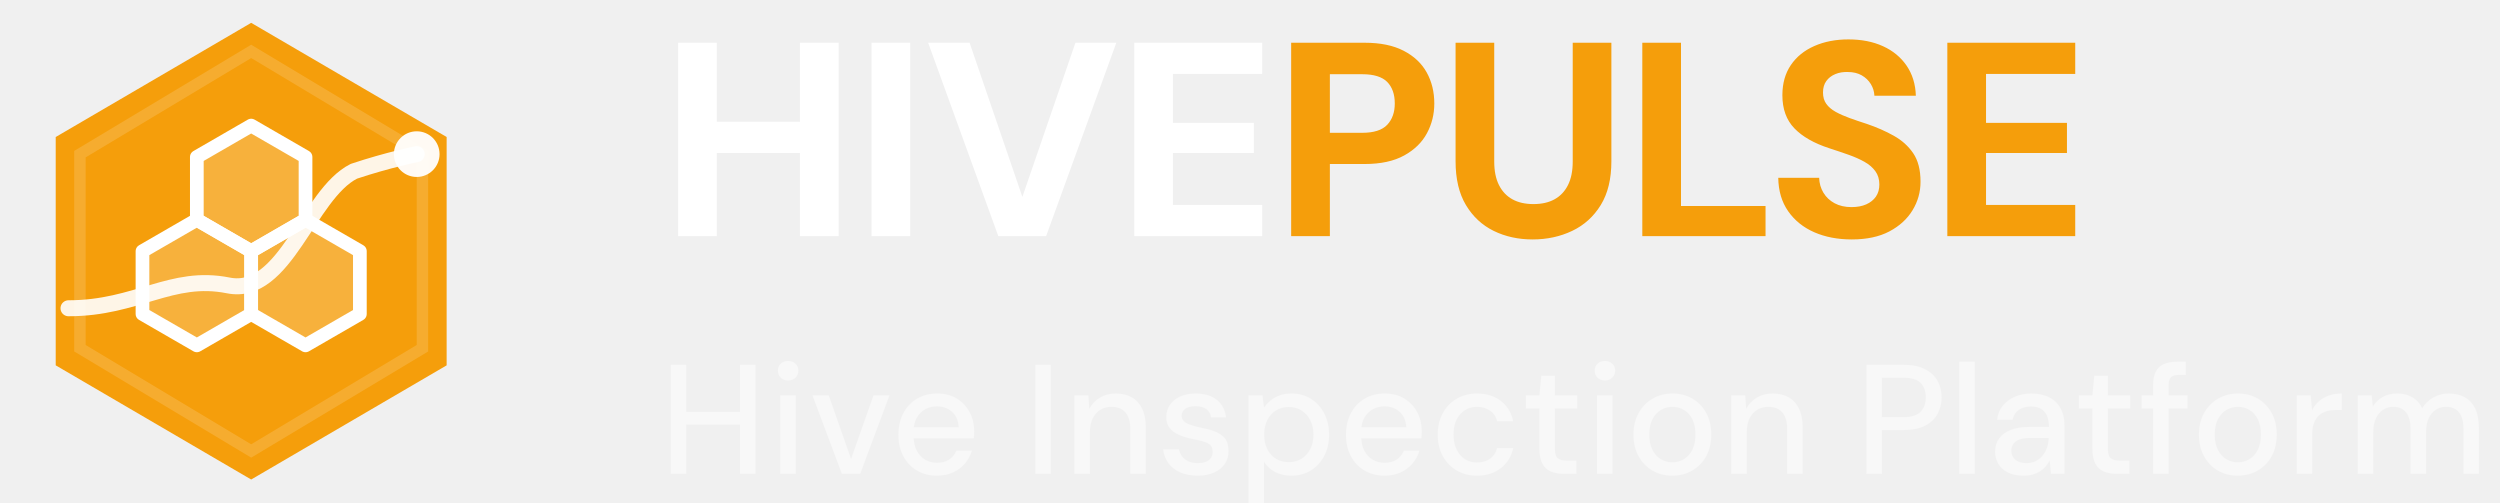
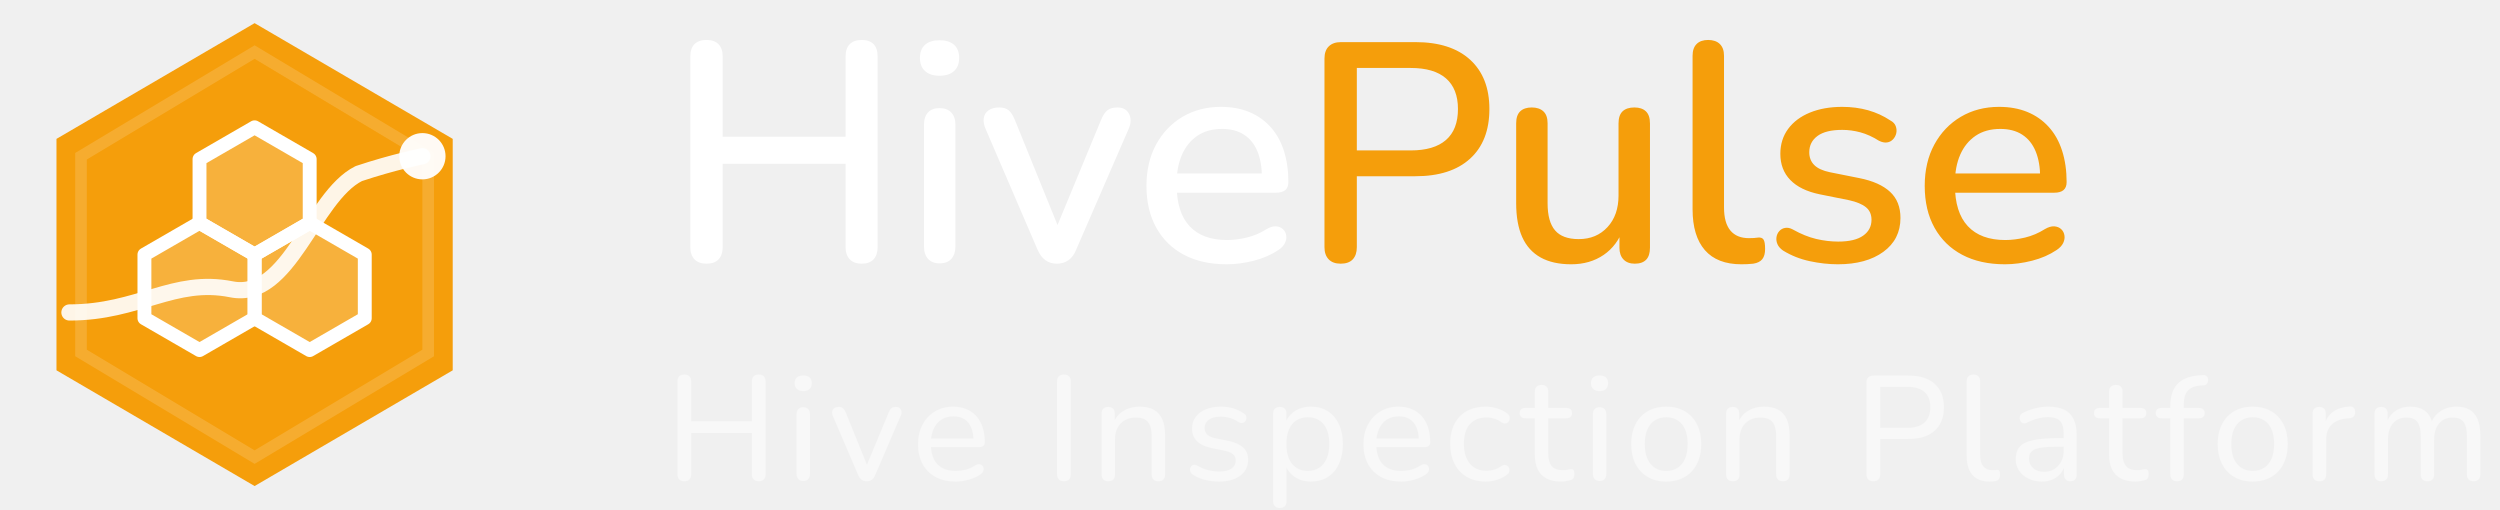
- <svg xmlns="http://www.w3.org/2000/svg" viewBox="0 0 637 128" width="637" height="128">
-   <g transform="translate(0 0) scale(2.909091)">
+ <svg xmlns="http://www.w3.org/2000/svg" viewBox="0 0 707 144" width="707" height="144">
+   <g transform="translate(0 0) scale(3.272727)">
    <polygon points="22,2 39.12,12 39.12,32 22,42 4.88,32 4.88,12" fill="#f59e0b" />
    <polygon points="22,4.5 37,13.5 37,30.5 22,39.5 7,30.5 7,13.5" fill="none" stroke="#ffffff" stroke-opacity="0.15" stroke-width="1" />
    <polygon points="22,11 26.76,13.75 26.76,19.25 22,22 17.24,19.25 17.24,13.75" fill="#ffffff" fill-opacity="0.2" stroke="#ffffff" stroke-width="1.2" stroke-linejoin="round" />
    <polygon points="17.24,19.25 22,22 22,27.5 17.24,30.25 12.48,27.5 12.48,22" fill="#ffffff" fill-opacity="0.2" stroke="#ffffff" stroke-width="1.2" stroke-linejoin="round" />
    <polygon points="26.76,19.25 31.52,22 31.52,27.5 26.76,30.25 22,27.5 22,22" fill="#ffffff" fill-opacity="0.2" stroke="#ffffff" stroke-width="1.2" stroke-linejoin="round" />
    <path d="M6,27 C12,27 15,24 20,25 C25,26 27,17 31,15 C34,14 36.5,13.5 36.5,13.5" fill="none" stroke="#ffffff" stroke-width="1.4" stroke-linecap="round" stroke-linejoin="round" opacity="0.9" />
    <circle cx="36.5" cy="13.5" r="2" fill="#ffffff" opacity="0.95" />
  </g>
-   <path fill="#ffffff" d="M213.69 60.17L203.83 60.17L203.83 10.89L213.69 10.89L213.69 60.17ZM182.64 60.17L172.79 60.17L172.79 10.89L182.64 10.89L182.64 60.17ZM205.45 38.98L181.38 38.98L181.38 31.02L205.45 31.02L205.45 38.98ZM231.92 60.17L222.06 60.17L222.06 10.89L231.92 10.89L231.92 60.17ZM266.55 60.17L254.37 60.17L236.49 10.89L247.05 10.89L260.50 50.17L260.50 50.17L274.02 10.89L284.44 10.89L266.55 60.17ZM321.60 60.17L289.01 60.17L289.01 10.89L321.60 10.89L321.60 18.84L298.86 18.84L298.86 31.30L319.49 31.30L319.49 38.98L298.86 38.98L298.86 52.21L321.60 52.21L321.60 60.17Z" />
-   <path fill="#f59e0b" d="M338.85 60.17L328.99 60.17L328.99 10.89L347.72 10.89Q353.70 10.89 357.64 12.93Q361.59 14.97 363.52 18.45Q365.46 21.94 365.46 26.37L365.46 26.37Q365.46 30.46 363.59 33.94Q361.73 37.43 357.79 39.61Q353.84 41.79 347.72 41.79L347.72 41.79L338.85 41.79L338.85 60.17ZM338.85 18.91L338.85 33.84L347.08 33.84Q351.52 33.84 353.46 31.80Q355.39 29.75 355.39 26.37L355.39 26.37Q355.39 22.85 353.46 20.88Q351.52 18.91 347.08 18.91L347.08 18.91L338.85 18.91ZM390.52 61.01L390.52 61.01Q385.03 61.01 380.59 58.83Q376.16 56.65 373.52 52.25Q370.88 47.85 370.88 41.09L370.88 41.09L370.88 10.89L380.73 10.89L380.73 41.16Q380.73 44.75 381.93 47.14Q383.13 49.54 385.34 50.77Q387.56 52 390.73 52L390.73 52Q393.90 52 396.12 50.77Q398.33 49.54 399.53 47.14Q400.73 44.75 400.73 41.16L400.73 41.16L400.73 10.89L410.58 10.89L410.58 41.09Q410.58 47.85 407.87 52.25Q405.16 56.65 400.59 58.83Q396.01 61.01 390.52 61.01ZM449.86 60.17L418.46 60.17L418.46 10.89L428.32 10.89L428.32 52.49L449.86 52.49L449.86 60.17ZM471.82 61.01L471.82 61.01Q466.47 61.01 462.28 59.18Q458.10 57.35 455.63 53.83Q453.17 50.31 453.10 45.31L453.10 45.31L463.52 45.31Q463.59 47.42 464.61 49.11Q465.63 50.80 467.46 51.79Q469.29 52.77 471.75 52.77L471.75 52.77Q473.94 52.77 475.52 52.07Q477.10 51.37 477.98 50.10Q478.86 48.83 478.86 47.00L478.86 47.00Q478.86 45.03 477.84 43.62Q476.82 42.21 475.06 41.23Q473.30 40.24 471.01 39.43Q468.73 38.62 466.12 37.78L466.12 37.78Q460.28 35.88 457.22 32.71Q454.15 29.54 454.15 24.26L454.15 24.26Q454.15 19.76 456.30 16.59Q458.45 13.42 462.28 11.73Q466.12 10.04 470.98 10.04L470.98 10.04Q475.98 10.04 479.78 11.77Q483.58 13.49 485.80 16.73Q488.02 19.97 488.16 24.40L488.16 24.40L477.60 24.40Q477.53 22.78 476.68 21.41Q475.84 20.04 474.36 19.19Q472.88 18.35 470.84 18.35L470.84 18.35Q469.08 18.28 467.64 18.88Q466.19 19.48 465.35 20.64Q464.50 21.80 464.50 23.56L464.50 23.56Q464.50 25.32 465.35 26.48Q466.19 27.64 467.71 28.49Q469.22 29.33 471.26 30.07Q473.30 30.81 475.70 31.58L475.70 31.58Q479.43 32.85 482.52 34.58Q485.62 36.30 487.49 39.05Q489.35 41.79 489.35 46.30L489.35 46.30Q489.35 50.24 487.31 53.58Q485.27 56.93 481.40 58.97Q477.53 61.01 471.82 61.01ZM528.77 60.17L496.18 60.17L496.18 10.89L528.77 10.89L528.77 18.84L506.04 18.84L506.04 31.30L526.66 31.30L526.66 38.98L506.04 38.98L506.04 52.21L528.77 52.21L528.77 60.17Z" />
-   <path fill="#ffffff" fill-opacity="0.5" d="M192.52 120.73L188.55 120.73L188.55 92.95L192.52 92.95L192.52 120.73ZM174.86 120.73L170.90 120.73L170.90 92.95L174.86 92.95L174.86 120.73ZM189.43 108.19L174.19 108.19L174.19 104.94L189.43 104.94L189.43 108.19ZM202.76 120.73L198.79 120.73L198.79 100.73L202.76 100.73L202.76 120.73ZM200.82 96.96L200.82 96.96Q199.66 96.96 198.93 96.25Q198.20 95.53 198.20 94.42L198.20 94.42Q198.20 93.35 198.93 92.66Q199.66 91.96 200.82 91.96L200.82 91.96Q201.93 91.96 202.68 92.66Q203.43 93.35 203.43 94.42L203.43 94.42Q203.43 95.53 202.68 96.25Q201.93 96.96 200.82 96.96ZM219.19 120.73L214.50 120.73L207.01 100.73L211.17 100.73L216.85 116.92L216.85 116.92L222.56 100.73L226.65 100.73L219.19 120.73ZM238.71 121.21L238.71 121.21Q235.85 121.21 233.63 119.90Q231.41 118.59 230.16 116.25Q228.91 113.91 228.91 110.81L228.91 110.81Q228.91 107.64 230.16 105.28Q231.41 102.91 233.63 101.59Q235.85 100.26 238.79 100.26L238.79 100.26Q241.73 100.26 243.83 101.57Q245.93 102.87 247.08 105.04Q248.23 107.20 248.23 109.82L248.23 109.82Q248.23 110.22 248.21 110.67Q248.19 111.13 248.15 111.68L248.15 111.68L231.81 111.68L231.81 108.87L244.26 108.87Q244.15 106.37 242.60 104.96Q241.05 103.55 238.75 103.55L238.75 103.55Q237.12 103.55 235.77 104.28Q234.42 105.02 233.61 106.43Q232.80 107.83 232.80 109.98L232.80 109.98L232.80 111.09Q232.80 113.31 233.61 114.84Q234.42 116.37 235.77 117.14Q237.12 117.91 238.71 117.91L238.71 117.91Q240.61 117.91 241.84 117.08Q243.07 116.25 243.67 114.82L243.67 114.82L247.64 114.82Q247.12 116.64 245.89 118.09Q244.66 119.54 242.86 120.37Q241.05 121.21 238.71 121.21ZM267.76 120.73L263.79 120.73L263.79 92.95L267.76 92.95L267.76 120.73ZM277.72 120.73L273.75 120.73L273.75 100.73L277.32 100.73L277.56 104.14L277.56 104.14Q278.51 102.36 280.25 101.31Q282.00 100.26 284.26 100.26L284.26 100.26Q286.64 100.26 288.35 101.21Q290.06 102.16 291.01 104.09Q291.96 106.01 291.96 108.91L291.96 108.91L291.96 120.73L287.99 120.73L287.99 109.30Q287.99 106.53 286.76 105.10Q285.53 103.67 283.19 103.67L283.19 103.67Q281.64 103.67 280.41 104.40Q279.18 105.14 278.45 106.57Q277.72 107.99 277.72 110.06L277.72 110.06L277.72 120.73ZM305.17 121.21L305.17 121.21Q302.63 121.21 300.73 120.37Q298.82 119.54 297.71 118.03Q296.60 116.52 296.36 114.50L296.36 114.50L300.41 114.50Q300.61 115.45 301.19 116.25Q301.76 117.04 302.77 117.52Q303.78 117.99 305.17 117.99L305.17 117.99Q306.48 117.99 307.34 117.62Q308.19 117.24 308.59 116.58Q308.98 115.93 308.98 115.18L308.98 115.18Q308.98 114.06 308.45 113.49Q307.91 112.91 306.86 112.58Q305.81 112.24 304.34 111.96L304.34 111.96Q302.95 111.72 301.66 111.31Q300.37 110.89 299.36 110.26Q298.35 109.62 297.75 108.65Q297.16 107.68 297.16 106.25L297.16 106.25Q297.16 104.54 298.07 103.17Q298.98 101.80 300.67 101.03Q302.36 100.26 304.66 100.26L304.66 100.26Q307.99 100.26 310.01 101.84Q312.04 103.43 312.40 106.33L312.40 106.33L308.55 106.33Q308.39 104.98 307.36 104.24Q306.32 103.51 304.62 103.51L304.62 103.51Q302.91 103.51 302.00 104.18Q301.09 104.86 301.09 105.97L301.09 105.97Q301.09 106.68 301.60 107.24Q302.12 107.80 303.13 108.17Q304.14 108.55 305.61 108.87L305.61 108.87Q307.71 109.26 309.38 109.86Q311.05 110.45 312.04 111.60Q313.03 112.76 313.03 114.90L313.03 114.90Q313.07 116.76 312.10 118.19Q311.13 119.62 309.36 120.41Q307.59 121.21 305.17 121.21ZM322.08 129.46L318.11 129.46L318.11 100.73L321.68 100.73L322.08 103.83L322.08 103.83Q322.71 102.91 323.66 102.10Q324.62 101.29 325.95 100.77Q327.28 100.26 329.06 100.26L329.06 100.26Q331.92 100.26 334.08 101.64Q336.24 103.03 337.45 105.39Q338.66 107.76 338.66 110.77L338.66 110.77Q338.66 113.79 337.43 116.15Q336.20 118.51 334.04 119.86Q331.88 121.21 329.02 121.21L329.02 121.21Q326.68 121.21 324.89 120.27Q323.11 119.34 322.08 117.68L322.08 117.68L322.08 129.46ZM328.39 117.75L328.39 117.75Q330.21 117.75 331.62 116.88Q333.03 116.01 333.84 114.42Q334.66 112.83 334.66 110.73L334.66 110.73Q334.66 108.63 333.84 107.06Q333.03 105.49 331.62 104.60Q330.21 103.71 328.39 103.71L328.39 103.71Q326.52 103.71 325.11 104.60Q323.70 105.49 322.91 107.06Q322.12 108.63 322.12 110.73L322.12 110.73Q322.12 112.83 322.91 114.42Q323.70 116.01 325.11 116.88Q326.52 117.75 328.39 117.75ZM352.75 121.21L352.75 121.21Q349.89 121.21 347.67 119.90Q345.45 118.59 344.20 116.25Q342.95 113.91 342.95 110.81L342.95 110.81Q342.95 107.64 344.20 105.28Q345.45 102.91 347.67 101.59Q349.89 100.26 352.83 100.26L352.83 100.26Q355.77 100.26 357.87 101.57Q359.97 102.87 361.12 105.04Q362.27 107.20 362.27 109.82L362.27 109.82Q362.27 110.22 362.25 110.67Q362.23 111.13 362.19 111.68L362.19 111.68L345.85 111.68L345.85 108.87L358.31 108.87Q358.19 106.37 356.64 104.96Q355.09 103.55 352.79 103.55L352.79 103.55Q351.16 103.55 349.81 104.28Q348.46 105.02 347.65 106.43Q346.84 107.83 346.84 109.98L346.84 109.98L346.84 111.09Q346.84 113.31 347.65 114.84Q348.46 116.37 349.81 117.14Q351.16 117.91 352.75 117.91L352.75 117.91Q354.65 117.91 355.88 117.08Q357.11 116.25 357.71 114.82L357.71 114.82L361.68 114.82Q361.16 116.64 359.93 118.09Q358.70 119.54 356.90 120.37Q355.09 121.21 352.75 121.21ZM376.32 121.21L376.32 121.21Q373.42 121.21 371.16 119.88Q368.90 118.55 367.61 116.21Q366.32 113.87 366.32 110.77L366.32 110.77Q366.32 107.64 367.61 105.28Q368.90 102.91 371.16 101.59Q373.42 100.26 376.32 100.26L376.32 100.26Q379.97 100.26 382.43 102.16Q384.89 104.07 385.57 107.32L385.57 107.32L381.44 107.32Q381.04 105.57 379.63 104.62Q378.22 103.67 376.28 103.67L376.28 103.67Q374.69 103.67 373.34 104.48Q371.99 105.30 371.18 106.86Q370.37 108.43 370.37 110.73L370.37 110.73Q370.37 112.44 370.84 113.77Q371.32 115.10 372.13 116.01Q372.95 116.92 374.02 117.38Q375.09 117.83 376.28 117.83L376.28 117.83Q377.59 117.83 378.64 117.42Q379.69 117.00 380.43 116.17Q381.16 115.33 381.44 114.18L381.44 114.18L385.57 114.18Q384.89 117.36 382.43 119.28Q379.97 121.21 376.32 121.21ZM401.68 120.73L398.42 120.73Q396.52 120.73 395.13 120.14Q393.74 119.54 392.99 118.15Q392.23 116.76 392.23 114.38L392.23 114.38L392.23 104.10L388.78 104.10L388.78 100.73L392.23 100.73L392.71 95.73L396.20 95.73L396.20 100.73L401.87 100.73L401.87 104.10L396.20 104.10L396.20 114.42Q396.20 116.13 396.91 116.74Q397.63 117.36 399.37 117.36L399.37 117.36L401.68 117.36L401.68 120.73ZM410.88 120.73L406.91 120.73L406.91 100.73L410.88 100.73L410.88 120.73ZM408.94 96.96L408.94 96.96Q407.79 96.96 407.05 96.25Q406.32 95.53 406.32 94.42L406.32 94.42Q406.32 93.35 407.05 92.66Q407.79 91.96 408.94 91.96L408.94 91.96Q410.05 91.96 410.80 92.66Q411.56 93.35 411.56 94.42L411.56 94.42Q411.56 95.53 410.80 96.25Q410.05 96.96 408.94 96.96ZM426.08 121.21L426.08 121.21Q423.26 121.21 421.02 119.90Q418.78 118.59 417.49 116.23Q416.20 113.87 416.20 110.77L416.20 110.77Q416.20 107.60 417.51 105.24Q418.82 102.87 421.08 101.57Q423.34 100.26 426.16 100.26L426.16 100.26Q429.02 100.26 431.24 101.57Q433.46 102.87 434.75 105.22Q436.04 107.56 436.04 110.73L436.04 110.73Q436.04 113.91 434.75 116.25Q433.46 118.59 431.20 119.90Q428.94 121.21 426.08 121.21ZM426.08 117.79L426.08 117.79Q427.71 117.79 429.03 117.00Q430.36 116.21 431.18 114.64Q431.99 113.07 431.99 110.73L431.99 110.73Q431.99 108.39 431.20 106.82Q430.40 105.26 429.07 104.46Q427.75 103.67 426.16 103.67L426.16 103.67Q424.57 103.67 423.22 104.46Q421.87 105.26 421.06 106.82Q420.25 108.39 420.25 110.73L420.25 110.73Q420.25 113.07 421.06 114.64Q421.87 116.21 423.20 117.00Q424.53 117.79 426.08 117.79ZM445.09 120.73L441.12 120.73L441.12 100.73L444.69 100.73L444.93 104.14L444.93 104.14Q445.88 102.36 447.62 101.31Q449.37 100.26 451.63 100.26L451.63 100.26Q454.01 100.26 455.72 101.21Q457.43 102.16 458.38 104.09Q459.33 106.01 459.33 108.91L459.33 108.91L459.33 120.73L455.36 120.73L455.36 109.30Q455.36 106.53 454.13 105.10Q452.90 103.67 450.56 103.67L450.56 103.67Q449.01 103.67 447.78 104.40Q446.55 105.14 445.82 106.57Q445.09 107.99 445.09 110.06L445.09 110.06L445.09 120.73ZM479.53 120.73L475.56 120.73L475.56 92.95L485.04 92.95Q488.38 92.95 490.52 94.07Q492.66 95.18 493.69 97.04Q494.73 98.91 494.73 101.29L494.73 101.29Q494.73 103.55 493.71 105.43Q492.70 107.32 490.56 108.45Q488.42 109.58 485.04 109.58L485.04 109.58L479.53 109.58L479.53 120.73ZM479.53 96.25L479.53 106.29L484.88 106.29Q488.02 106.29 489.35 104.92Q490.68 103.55 490.68 101.29L490.68 101.29Q490.68 98.87 489.35 97.56Q488.02 96.25 484.88 96.25L484.88 96.25L479.53 96.25ZM503.18 120.73L499.21 120.73L499.21 92.16L503.18 92.16L503.18 120.73ZM515.64 121.21L515.64 121.21Q513.18 121.21 511.55 120.37Q509.92 119.54 509.13 118.13Q508.34 116.72 508.34 115.10L508.34 115.10Q508.34 113.11 509.37 111.70Q510.40 110.30 512.30 109.54Q514.21 108.79 516.87 108.79L516.87 108.79L522.06 108.79Q522.06 107.04 521.55 105.89Q521.03 104.74 520.02 104.16Q519.01 103.59 517.46 103.59L517.46 103.59Q515.68 103.59 514.41 104.44Q513.14 105.30 512.82 106.96L512.82 106.96L508.85 106.96Q509.09 104.86 510.30 103.37Q511.51 101.88 513.41 101.07Q515.32 100.26 517.46 100.26L517.46 100.26Q520.28 100.26 522.18 101.25Q524.09 102.24 525.06 104.05Q526.03 105.85 526.03 108.35L526.03 108.35L526.03 120.73L522.58 120.73L522.26 117.36L522.26 117.36Q521.83 118.15 521.23 118.87Q520.64 119.58 519.82 120.10Q519.01 120.61 517.96 120.91Q516.91 121.21 515.64 121.21ZM516.39 117.99L516.39 117.99Q517.66 117.99 518.69 117.48Q519.72 116.96 520.46 116.07Q521.19 115.18 521.57 114.04Q521.95 112.91 521.99 111.72L521.99 111.72L521.99 111.60L517.26 111.60Q515.56 111.60 514.51 112.02Q513.45 112.44 512.98 113.15Q512.50 113.87 512.50 114.82L512.50 114.82Q512.50 115.81 512.96 116.50Q513.41 117.20 514.29 117.60Q515.16 117.99 516.39 117.99ZM542.58 120.73L539.33 120.73Q537.42 120.73 536.03 120.14Q534.64 119.54 533.89 118.15Q533.14 116.76 533.14 114.38L533.14 114.38L533.14 104.10L529.68 104.10L529.68 100.73L533.14 100.73L533.61 95.73L537.10 95.73L537.10 100.73L542.78 100.73L542.78 104.10L537.10 104.10L537.10 114.42Q537.10 116.13 537.82 116.74Q538.53 117.36 540.28 117.36L540.28 117.36L542.58 117.36L542.58 120.73ZM552.58 120.73L548.61 120.73L548.61 98.03Q548.61 95.97 549.30 94.66Q550.00 93.35 551.35 92.76Q552.70 92.16 554.60 92.16L554.60 92.16L556.94 92.16L556.94 95.53L555.24 95.53Q553.81 95.53 553.19 96.11Q552.58 96.68 552.58 98.11L552.58 98.11L552.58 120.73ZM557.38 104.10L545.67 104.10L545.67 100.73L557.38 100.73L557.38 104.10ZM570.16 121.21L570.16 121.21Q567.34 121.21 565.10 119.90Q562.86 118.59 561.57 116.23Q560.28 113.87 560.28 110.77L560.28 110.77Q560.28 107.60 561.59 105.24Q562.90 102.87 565.16 101.57Q567.42 100.26 570.24 100.26L570.24 100.26Q573.09 100.26 575.32 101.57Q577.54 102.87 578.83 105.22Q580.12 107.56 580.12 110.73L580.12 110.73Q580.12 113.91 578.83 116.25Q577.54 118.59 575.28 119.90Q573.01 121.21 570.16 121.21ZM570.16 117.79L570.16 117.79Q571.78 117.79 573.11 117.00Q574.44 116.21 575.26 114.64Q576.07 113.07 576.07 110.73L576.07 110.73Q576.07 108.39 575.28 106.82Q574.48 105.26 573.15 104.46Q571.82 103.67 570.24 103.67L570.24 103.67Q568.65 103.67 567.30 104.46Q565.95 105.26 565.14 106.82Q564.32 108.39 564.32 110.73L564.32 110.73Q564.32 113.07 565.14 114.64Q565.95 116.21 567.28 117.00Q568.61 117.79 570.16 117.79ZM589.16 120.73L585.20 120.73L585.20 100.73L588.77 100.73L589.12 104.50L589.12 104.50Q589.80 103.15 590.87 102.22Q591.94 101.29 593.39 100.77Q594.84 100.26 596.70 100.26L596.70 100.26L596.70 104.46L595.27 104.46Q594.04 104.46 592.93 104.76Q591.82 105.06 590.97 105.77Q590.12 106.49 589.64 107.72Q589.16 108.95 589.16 110.77L589.16 110.77L589.16 120.73ZM604.72 120.73L600.75 120.73L600.75 100.73L604.32 100.73L604.60 103.55L604.60 103.55Q605.55 102.00 607.14 101.13Q608.73 100.26 610.71 100.26L610.71 100.26Q612.22 100.26 613.45 100.67Q614.68 101.09 615.63 101.92Q616.58 102.76 617.18 103.99L617.18 103.99L617.18 103.99Q618.25 102.24 620.05 101.25Q621.86 100.26 623.88 100.26L623.88 100.26Q626.30 100.26 628.05 101.23Q629.80 102.20 630.71 104.12Q631.62 106.05 631.62 108.91L631.62 108.91L631.62 120.73L627.69 120.73L627.69 109.30Q627.69 106.53 626.56 105.10Q625.43 103.67 623.25 103.67L623.25 103.67Q621.78 103.67 620.63 104.42Q619.48 105.18 618.82 106.60Q618.17 108.03 618.17 110.10L618.17 110.10L618.17 120.73L614.20 120.73L614.20 109.30Q614.20 106.53 613.07 105.10Q611.94 103.67 609.76 103.67L609.76 103.67Q608.37 103.67 607.22 104.42Q606.07 105.18 605.39 106.60Q604.72 108.03 604.72 110.10L604.72 110.10L604.72 120.73Z" />
+   <path fill="#ffffff" d="M199.79 74.57L199.79 74.57Q197.59 74.57 196.40 73.34Q195.22 72.10 195.22 69.90L195.22 69.90L195.22 15.96Q195.22 13.67 196.40 12.48Q197.59 11.30 199.79 11.30L199.79 11.30Q201.99 11.30 203.18 12.48Q204.37 13.67 204.37 15.96L204.37 15.96L204.37 38.66L239.13 38.66L239.13 15.96Q239.13 13.67 240.32 12.48Q241.50 11.30 243.70 11.30L243.70 11.30Q245.90 11.30 247.05 12.48Q248.19 13.67 248.19 15.96L248.19 15.96L248.19 69.90Q248.19 72.10 247.05 73.34Q245.90 74.57 243.70 74.57L243.70 74.57Q241.50 74.57 240.32 73.34Q239.13 72.10 239.13 69.90L239.13 69.90L239.13 46.32L204.37 46.32L204.37 69.90Q204.37 72.10 203.22 73.34Q202.08 74.57 199.79 74.57ZM265.70 74.48L265.70 74.48Q263.59 74.48 262.45 73.20Q261.30 71.93 261.30 69.64L261.30 69.64L261.30 35.32Q261.30 33.03 262.45 31.80Q263.59 30.57 265.70 30.57L265.70 30.57Q267.82 30.57 269.00 31.80Q270.19 33.03 270.19 35.32L270.19 35.32L270.19 69.64Q270.19 71.93 269.05 73.20Q267.90 74.48 265.70 74.48ZM265.70 21.42L265.70 21.42Q263.06 21.42 261.61 20.10Q260.16 18.78 260.16 16.40L260.16 16.40Q260.16 13.94 261.61 12.66Q263.06 11.38 265.70 11.38L265.70 11.38Q268.34 11.38 269.80 12.66Q271.25 13.94 271.25 16.40L271.25 16.40Q271.25 18.78 269.80 20.10Q268.34 21.42 265.70 21.42ZM298.88 74.57L298.88 74.57Q297.03 74.57 295.67 73.60Q294.30 72.63 293.42 70.61L293.42 70.61L278.73 36.46Q278.02 34.88 278.20 33.47Q278.38 32.06 279.52 31.23Q280.66 30.39 282.60 30.39L282.60 30.39Q284.27 30.39 285.24 31.18Q286.21 31.98 287 33.91L287 33.91L300.29 66.65L297.82 66.65L311.38 33.91Q312.17 31.98 313.18 31.18Q314.19 30.39 316.04 30.39L316.04 30.39Q317.62 30.39 318.55 31.23Q319.47 32.06 319.69 33.43Q319.91 34.79 319.21 36.38L319.21 36.38L304.34 70.61Q303.54 72.63 302.14 73.60Q300.73 74.57 298.88 74.57ZM346.93 74.74L346.93 74.74Q339.89 74.74 334.83 72.06Q329.77 69.38 327.00 64.40Q324.22 59.43 324.22 52.57L324.22 52.57Q324.22 45.88 326.95 40.86Q329.68 35.85 334.43 33.03Q339.18 30.22 345.26 30.22L345.26 30.22Q349.74 30.22 353.26 31.67Q356.78 33.12 359.29 35.89Q361.80 38.66 363.08 42.62Q364.35 46.58 364.35 51.51L364.35 51.51Q364.35 53.01 363.47 53.76Q362.59 54.50 360.83 54.50L360.83 54.50L331.26 54.50L331.26 49.05L358.37 49.05L356.87 50.28Q356.87 45.88 355.60 42.80Q354.32 39.72 351.81 38.09Q349.30 36.46 345.61 36.46L345.61 36.46Q341.47 36.46 338.61 38.40Q335.75 40.34 334.26 43.77Q332.76 47.20 332.76 51.78L332.76 51.78L332.76 52.30Q332.76 60.05 336.41 63.96Q340.06 67.88 347.02 67.88L347.02 67.88Q349.66 67.88 352.60 67.18Q355.55 66.47 358.19 64.80L358.19 64.80Q359.69 63.92 360.88 64.01Q362.06 64.10 362.81 64.80Q363.56 65.50 363.74 66.56Q363.91 67.62 363.38 68.72Q362.86 69.82 361.54 70.70L361.54 70.70Q358.54 72.72 354.58 73.73Q350.62 74.74 346.93 74.74Z" />
+   <path fill="#f59e0b" d="M379.14 74.57L379.14 74.57Q376.94 74.57 375.75 73.34Q374.56 72.10 374.56 69.90L374.56 69.90L374.56 16.58Q374.56 14.29 375.79 13.10Q377.02 11.91 379.22 11.91L379.22 11.91L400.26 11.91Q410.29 11.91 415.74 16.88Q421.20 21.86 421.20 30.83L421.20 30.83Q421.20 39.90 415.74 44.87Q410.29 49.84 400.26 49.84L400.26 49.84L383.71 49.84L383.71 69.90Q383.71 72.10 382.57 73.34Q381.42 74.57 379.14 74.57ZM383.71 19.22L383.71 42.54L398.94 42.54Q405.54 42.54 408.92 39.59Q412.31 36.64 412.31 30.83L412.31 30.83Q412.31 25.11 408.92 22.16Q405.54 19.22 398.94 19.22L398.94 19.22L383.71 19.22ZM444.34 74.74L444.34 74.74Q439.15 74.74 435.68 72.81Q432.20 70.87 430.48 67.04Q428.77 63.22 428.77 57.41L428.77 57.41L428.77 34.88Q428.77 32.59 429.91 31.49Q431.06 30.39 433.17 30.39L433.17 30.39Q435.28 30.39 436.47 31.49Q437.66 32.59 437.66 34.88L437.66 34.88L437.66 57.50Q437.66 62.69 439.77 65.15Q441.88 67.62 446.46 67.62L446.46 67.62Q451.47 67.62 454.60 64.23Q457.72 60.84 457.72 55.30L457.72 55.30L457.72 34.88Q457.72 32.59 458.86 31.49Q460.01 30.39 462.21 30.39L462.21 30.39Q464.32 30.39 465.46 31.49Q466.61 32.59 466.61 34.88L466.61 34.88L466.61 70.08Q466.61 74.57 462.30 74.57L462.30 74.57Q460.27 74.57 459.13 73.38Q457.98 72.19 457.98 70.08L457.98 70.08L457.98 62.60L459.13 64.54Q457.37 69.46 453.50 72.10Q449.62 74.74 444.34 74.74ZM492.48 74.74L492.48 74.74Q485.62 74.74 482.14 70.74Q478.66 66.74 478.66 59.17L478.66 59.17L478.66 15.78Q478.66 13.58 479.81 12.44Q480.95 11.30 483.06 11.30L483.06 11.30Q485.18 11.30 486.36 12.44Q487.55 13.58 487.55 15.78L487.55 15.78L487.55 58.64Q487.55 63.04 489.36 65.20Q491.16 67.35 494.59 67.35L494.59 67.35Q495.38 67.35 496 67.31Q496.62 67.26 497.23 67.18L497.23 67.18Q498.29 67.09 498.73 67.75Q499.17 68.41 499.17 70.43L499.17 70.43Q499.17 72.28 498.38 73.29Q497.58 74.30 495.82 74.57L495.82 74.57Q495.03 74.66 494.15 74.70Q493.27 74.74 492.48 74.74ZM519.76 74.74L519.76 74.74Q515.89 74.74 511.80 73.86Q507.70 72.98 504.27 70.87L504.27 70.87Q503.13 70.08 502.69 69.11Q502.25 68.14 502.38 67.13Q502.51 66.12 503.17 65.37Q503.83 64.62 504.84 64.45Q505.86 64.27 507 64.89L507 64.89Q510.43 66.82 513.60 67.57Q516.77 68.32 519.85 68.32L519.85 68.32Q524.51 68.32 526.89 66.65Q529.26 64.98 529.26 62.16L529.26 62.16Q529.26 59.87 527.68 58.60Q526.10 57.32 522.93 56.62L522.93 56.62L514.57 54.94Q509.11 53.80 506.30 50.90Q503.48 47.99 503.48 43.50L503.48 43.50Q503.48 39.46 505.68 36.46Q507.88 33.47 511.84 31.84Q515.80 30.22 520.99 30.22L520.99 30.22Q524.86 30.22 528.30 31.18Q531.73 32.15 534.63 34.09L534.63 34.09Q535.78 34.70 536.13 35.72Q536.48 36.73 536.26 37.70Q536.04 38.66 535.34 39.41Q534.63 40.16 533.62 40.29Q532.61 40.42 531.38 39.81L531.38 39.81Q528.74 38.14 526.14 37.43Q523.54 36.73 520.99 36.73L520.99 36.73Q516.33 36.73 514.00 38.44Q511.66 40.16 511.66 43.06L511.66 43.06Q511.66 45.26 513.07 46.67Q514.48 48.08 517.47 48.70L517.47 48.70L525.83 50.37Q531.55 51.51 534.50 54.24Q537.45 56.97 537.45 61.63L537.45 61.63Q537.45 67.70 532.61 71.22Q527.77 74.74 519.76 74.74ZM567.02 74.74L567.02 74.74Q559.98 74.74 554.92 72.06Q549.86 69.38 547.08 64.40Q544.31 59.43 544.31 52.57L544.31 52.57Q544.31 45.88 547.04 40.86Q549.77 35.85 554.52 33.03Q559.27 30.22 565.34 30.22L565.34 30.22Q569.83 30.22 573.35 31.67Q576.87 33.12 579.38 35.89Q581.89 38.66 583.16 42.62Q584.44 46.58 584.44 51.51L584.44 51.51Q584.44 53.01 583.56 53.76Q582.68 54.50 580.92 54.50L580.92 54.50L551.35 54.50L551.35 49.05L578.46 49.05L576.96 50.28Q576.96 45.88 575.68 42.80Q574.41 39.72 571.90 38.09Q569.39 36.46 565.70 36.46L565.70 36.46Q561.56 36.46 558.70 38.40Q555.84 40.34 554.34 43.77Q552.85 47.20 552.85 51.78L552.85 51.78L552.85 52.30Q552.85 60.05 556.50 63.96Q560.15 67.88 567.10 67.88L567.10 67.88Q569.74 67.88 572.69 67.18Q575.64 66.47 578.28 64.80L578.28 64.80Q579.78 63.92 580.96 64.01Q582.15 64.10 582.90 64.80Q583.65 65.50 583.82 66.56Q584 67.62 583.47 68.72Q582.94 69.82 581.62 70.70L581.62 70.70Q578.63 72.72 574.67 73.73Q570.71 74.74 567.02 74.74Z" />
+   <path fill="#ffffff" fill-opacity="0.5" d="M193.50 136.11L193.50 136.11Q192.58 136.11 192.07 135.59Q191.57 135.06 191.57 134.10L191.57 134.10L191.57 107.93Q191.57 106.92 192.07 106.42Q192.58 105.91 193.50 105.91L193.50 105.91Q194.47 105.91 194.97 106.42Q195.48 106.92 195.48 107.93L195.48 107.93L195.48 119.14L212.61 119.14L212.61 107.93Q212.61 106.92 213.12 106.42Q213.62 105.91 214.59 105.91L214.59 105.91Q215.51 105.91 216.01 106.42Q216.52 106.92 216.52 107.93L216.52 107.93L216.52 134.10Q216.52 135.06 216.01 135.59Q215.51 136.11 214.59 136.11L214.59 136.11Q213.62 136.11 213.12 135.59Q212.61 135.06 212.61 134.10L212.61 134.10L212.61 122.46L195.48 122.46L195.48 134.10Q195.48 135.06 194.99 135.59Q194.51 136.11 193.50 136.11ZM227.14 136.03L227.14 136.03Q226.26 136.03 225.76 135.48Q225.25 134.94 225.25 133.97L225.25 133.97L225.25 117.21Q225.25 116.20 225.76 115.68Q226.26 115.15 227.14 115.15L227.14 115.15Q228.07 115.15 228.57 115.68Q229.08 116.20 229.08 117.21L229.08 117.21L229.08 133.97Q229.08 134.94 228.59 135.48Q228.11 136.03 227.14 136.03ZM227.14 110.62L227.14 110.62Q226.01 110.62 225.36 110.01Q224.71 109.40 224.71 108.39L224.71 108.39Q224.71 107.30 225.36 106.73Q226.01 106.17 227.14 106.17L227.14 106.17Q228.36 106.17 228.97 106.73Q229.58 107.30 229.58 108.39L229.58 108.39Q229.58 109.40 228.97 110.01Q228.36 110.62 227.14 110.62ZM245.08 136.11L245.08 136.11Q244.28 136.11 243.69 135.69Q243.10 135.27 242.68 134.35L242.68 134.35L235.54 117.72Q235.25 117.00 235.33 116.41Q235.42 115.83 235.90 115.45Q236.38 115.07 237.22 115.07L237.22 115.07Q237.94 115.07 238.36 115.41Q238.78 115.74 239.16 116.58L239.16 116.58L245.75 132.84L244.57 132.84L251.34 116.58Q251.67 115.74 252.11 115.41Q252.55 115.07 253.35 115.07L253.35 115.07Q254.07 115.07 254.47 115.45Q254.86 115.83 254.95 116.41Q255.03 117.00 254.70 117.67L254.70 117.67L247.51 134.35Q247.14 135.27 246.53 135.69Q245.92 136.11 245.08 136.11ZM270.28 136.20L270.28 136.20Q266.96 136.20 264.59 134.91Q262.21 133.63 260.91 131.26Q259.61 128.89 259.61 125.65L259.61 125.65Q259.61 122.46 260.89 120.07Q262.17 117.67 264.42 116.33Q266.67 114.99 269.56 114.99L269.56 114.99Q271.62 114.99 273.28 115.68Q274.94 116.37 276.12 117.67Q277.29 118.98 277.90 120.84Q278.51 122.71 278.51 125.07L278.51 125.07Q278.51 125.74 278.11 126.09Q277.71 126.45 276.96 126.45L276.96 126.45L262.59 126.45L262.59 124.02L275.99 124.02L275.28 124.60Q275.28 122.42 274.63 120.89Q273.97 119.35 272.74 118.56Q271.50 117.76 269.65 117.76L269.65 117.76Q267.63 117.76 266.20 118.70Q264.78 119.65 264.02 121.35Q263.26 123.05 263.26 125.28L263.26 125.28L263.26 125.53Q263.26 129.31 265.07 131.24Q266.88 133.17 270.28 133.17L270.28 133.17Q271.62 133.17 273.03 132.84Q274.44 132.50 275.74 131.62L275.74 131.62Q276.37 131.24 276.89 131.26Q277.42 131.28 277.75 131.60Q278.09 131.91 278.17 132.35Q278.26 132.79 278.05 133.30Q277.84 133.80 277.25 134.18L277.25 134.18Q275.86 135.15 273.95 135.67Q272.04 136.20 270.28 136.20ZM300.85 136.11L300.85 136.11Q299.93 136.11 299.43 135.59Q298.92 135.06 298.92 134.10L298.92 134.10L298.92 107.93Q298.92 106.92 299.43 106.42Q299.93 105.91 300.85 105.91L300.85 105.91Q301.82 105.91 302.32 106.42Q302.83 106.92 302.83 107.93L302.83 107.93L302.83 134.10Q302.83 135.06 302.35 135.59Q301.86 136.11 300.85 136.11ZM313.41 136.11L313.41 136.11Q312.53 136.11 312.03 135.61Q311.52 135.10 311.52 134.14L311.52 134.14L311.52 117.00Q311.52 116.04 312.03 115.55Q312.53 115.07 313.41 115.07L313.41 115.07Q314.29 115.07 314.78 115.55Q315.26 116.04 315.26 117.00L315.26 117.00L315.26 120.45L314.80 119.82Q315.68 117.42 317.68 116.20Q319.67 114.99 322.23 114.99L322.23 114.99Q324.71 114.99 326.31 115.87Q327.90 116.75 328.70 118.56Q329.50 120.36 329.50 123.13L329.50 123.13L329.50 134.14Q329.50 135.10 329.02 135.61Q328.53 136.11 327.61 136.11L327.61 136.11Q326.68 136.11 326.18 135.61Q325.68 135.10 325.68 134.14L325.68 134.14L325.68 123.34Q325.68 120.61 324.63 119.35Q323.58 118.09 321.27 118.09L321.27 118.09Q318.58 118.09 316.96 119.75Q315.34 121.41 315.34 124.23L315.34 124.23L315.34 134.14Q315.34 136.11 313.41 136.11ZM344.70 136.20L344.70 136.20Q342.81 136.20 340.90 135.75Q338.99 135.31 337.31 134.22L337.31 134.22Q336.85 133.93 336.66 133.49Q336.47 133.05 336.53 132.60Q336.60 132.16 336.89 131.83Q337.18 131.49 337.63 131.43Q338.07 131.37 338.57 131.66L338.57 131.66Q340.21 132.58 341.74 132.96Q343.27 133.34 344.79 133.34L344.79 133.34Q347.10 133.34 348.27 132.50Q349.45 131.66 349.45 130.27L349.45 130.27Q349.45 129.10 348.67 128.45Q347.89 127.80 346.26 127.46L346.26 127.46L342.35 126.66Q339.75 126.07 338.42 124.71Q337.10 123.34 337.10 121.20L337.10 121.20Q337.10 119.31 338.13 117.90Q339.16 116.50 341.01 115.74Q342.85 114.99 345.25 114.99L345.25 114.99Q347.10 114.99 348.76 115.47Q350.41 115.95 351.76 116.92L351.76 116.92Q352.26 117.21 352.41 117.65Q352.56 118.09 352.45 118.53Q352.35 118.98 352.05 119.27Q351.76 119.56 351.30 119.63Q350.83 119.69 350.29 119.40L350.29 119.40Q349.07 118.56 347.79 118.20Q346.51 117.84 345.25 117.84L345.25 117.84Q342.98 117.84 341.83 118.72Q340.67 119.61 340.67 121.03L340.67 121.03Q340.67 122.13 341.36 122.84Q342.06 123.55 343.57 123.89L343.57 123.89L347.47 124.69Q350.20 125.28 351.59 126.56Q352.98 127.84 352.98 130.02L352.98 130.02Q352.98 132.88 350.73 134.54Q348.48 136.20 344.70 136.20ZM361.92 143.67L361.92 143.67Q361.04 143.67 360.54 143.17Q360.03 142.66 360.03 141.74L360.03 141.74L360.03 117.00Q360.03 116.04 360.54 115.55Q361.04 115.07 361.92 115.07L361.92 115.07Q362.85 115.07 363.33 115.55Q363.81 116.04 363.81 117.00L363.81 117.00L363.81 120.82L363.35 120.07Q364.02 117.76 366.00 116.37Q367.97 114.99 370.74 114.99L370.74 114.99Q373.47 114.99 375.49 116.27Q377.50 117.55 378.64 119.92Q379.77 122.29 379.77 125.57L379.77 125.57Q379.77 128.80 378.66 131.22Q377.55 133.63 375.51 134.91Q373.47 136.20 370.74 136.20L370.74 136.20Q368.01 136.20 366.04 134.81Q364.06 133.42 363.39 131.16L363.39 131.16L363.85 131.16L363.85 141.74Q363.85 142.66 363.35 143.17Q362.85 143.67 361.92 143.67ZM369.86 133.17L369.86 133.17Q371.67 133.17 373.03 132.29Q374.40 131.41 375.15 129.73Q375.91 128.05 375.91 125.57L375.91 125.57Q375.91 121.87 374.27 119.94Q372.63 118.01 369.86 118.01L369.86 118.01Q368.01 118.01 366.65 118.87Q365.28 119.73 364.55 121.41Q363.81 123.09 363.81 125.57L363.81 125.57Q363.81 129.27 365.45 131.22Q367.09 133.17 369.86 133.17ZM396.24 136.20L396.24 136.20Q392.92 136.20 390.55 134.91Q388.17 133.63 386.87 131.26Q385.57 128.89 385.57 125.65L385.57 125.65Q385.57 122.46 386.85 120.07Q388.13 117.67 390.38 116.33Q392.62 114.99 395.52 114.99L395.52 114.99Q397.58 114.99 399.24 115.68Q400.90 116.37 402.07 117.67Q403.25 118.98 403.86 120.84Q404.47 122.71 404.47 125.07L404.47 125.07Q404.47 125.74 404.07 126.09Q403.67 126.45 402.91 126.45L402.91 126.45L388.55 126.45L388.55 124.02L401.95 124.02L401.23 124.60Q401.23 122.42 400.58 120.89Q399.93 119.35 398.69 118.56Q397.45 117.76 395.61 117.76L395.61 117.76Q393.59 117.76 392.16 118.70Q390.73 119.65 389.98 121.35Q389.22 123.05 389.22 125.28L389.22 125.28L389.22 125.53Q389.22 129.31 391.03 131.24Q392.83 133.17 396.24 133.17L396.24 133.17Q397.58 133.17 398.99 132.84Q400.39 132.50 401.70 131.62L401.70 131.62Q402.33 131.24 402.85 131.26Q403.38 131.28 403.71 131.60Q404.05 131.91 404.13 132.35Q404.22 132.79 404.01 133.30Q403.80 133.80 403.21 134.18L403.21 134.18Q401.82 135.15 399.91 135.67Q398.00 136.20 396.24 136.20ZM420.18 136.20L420.18 136.20Q417.07 136.20 414.80 134.87Q412.53 133.55 411.31 131.13Q410.10 128.72 410.10 125.44L410.10 125.44Q410.10 123.01 410.79 121.08Q411.48 119.14 412.78 117.78Q414.09 116.41 415.96 115.70Q417.82 114.99 420.18 114.99L420.18 114.99Q421.65 114.99 423.28 115.45Q424.92 115.91 426.31 116.96L426.31 116.96Q426.77 117.30 426.90 117.74Q427.02 118.18 426.92 118.64Q426.81 119.10 426.50 119.42Q426.18 119.73 425.70 119.77Q425.22 119.82 424.67 119.48L424.67 119.48Q423.66 118.72 422.55 118.39Q421.44 118.05 420.43 118.05L420.43 118.05Q418.87 118.05 417.68 118.56Q416.48 119.06 415.66 120.00Q414.84 120.95 414.42 122.31Q414.00 123.68 414.00 125.49L414.00 125.49Q414.00 129.06 415.68 131.09Q417.36 133.13 420.43 133.13L420.43 133.13Q421.44 133.13 422.53 132.81Q423.62 132.50 424.67 131.74L424.67 131.74Q425.22 131.41 425.68 131.47Q426.14 131.53 426.46 131.85Q426.77 132.16 426.85 132.60Q426.94 133.05 426.79 133.51Q426.64 133.97 426.18 134.26L426.18 134.26Q424.84 135.27 423.24 135.73Q421.65 136.20 420.18 136.20ZM441.47 136.20L441.47 136.20Q438.99 136.20 437.33 135.31Q435.67 134.43 434.86 132.75Q434.04 131.07 434.04 128.64L434.04 128.64L434.04 118.30L431.35 118.30Q430.59 118.30 430.17 117.90Q429.75 117.51 429.75 116.83L429.75 116.83Q429.75 116.12 430.17 115.74Q430.59 115.36 431.35 115.36L431.35 115.36L434.04 115.36L434.04 110.79Q434.04 109.82 434.54 109.34Q435.04 108.85 435.97 108.85L435.97 108.85Q436.89 108.85 437.38 109.34Q437.86 109.82 437.86 110.79L437.86 110.79L437.86 115.36L442.94 115.36Q443.74 115.36 444.16 115.74Q444.58 116.12 444.58 116.83L444.58 116.83Q444.58 117.51 444.16 117.90Q443.74 118.30 442.94 118.30L442.94 118.30L437.86 118.30L437.86 128.30Q437.86 130.61 438.82 131.79Q439.79 132.96 442.02 132.96L442.02 132.96Q442.81 132.96 443.36 132.81Q443.91 132.67 444.33 132.67L444.33 132.67Q444.70 132.63 444.98 132.92Q445.25 133.21 445.25 134.01L445.25 134.01Q445.25 134.60 445.06 135.08Q444.87 135.57 444.33 135.73L444.33 135.73Q443.82 135.90 442.98 136.05Q442.14 136.20 441.47 136.20ZM452.35 136.03L452.35 136.03Q451.47 136.03 450.96 135.48Q450.46 134.94 450.46 133.97L450.46 133.97L450.46 117.21Q450.46 116.20 450.96 115.68Q451.47 115.15 452.35 115.15L452.35 115.15Q453.27 115.15 453.78 115.68Q454.28 116.20 454.28 117.21L454.28 117.21L454.28 133.97Q454.28 134.94 453.80 135.48Q453.31 136.03 452.35 136.03ZM452.35 110.62L452.35 110.62Q451.21 110.62 450.56 110.01Q449.91 109.40 449.91 108.39L449.91 108.39Q449.91 107.30 450.56 106.73Q451.21 106.17 452.35 106.17L452.35 106.17Q453.57 106.17 454.18 106.73Q454.78 107.30 454.78 108.39L454.78 108.39Q454.78 109.40 454.18 110.01Q453.57 110.62 452.35 110.62ZM471.21 136.20L471.21 136.20Q468.18 136.20 465.96 134.89Q463.73 133.59 462.51 131.20Q461.29 128.80 461.29 125.57L461.29 125.57Q461.29 123.13 461.99 121.18Q462.68 119.23 463.98 117.84Q465.28 116.46 467.11 115.72Q468.94 114.99 471.21 114.99L471.21 114.99Q474.23 114.99 476.46 116.29Q478.68 117.59 479.90 119.96Q481.12 122.34 481.12 125.57L481.12 125.57Q481.12 128.01 480.43 129.98Q479.73 131.95 478.43 133.34Q477.13 134.73 475.30 135.46Q473.47 136.20 471.21 136.20ZM471.21 133.17L471.21 133.17Q473.05 133.17 474.42 132.29Q475.78 131.41 476.52 129.73Q477.25 128.05 477.25 125.57L477.25 125.57Q477.25 121.87 475.62 119.94Q473.98 118.01 471.21 118.01L471.21 118.01Q469.40 118.01 468.04 118.87Q466.67 119.73 465.91 121.41Q465.16 123.09 465.16 125.57L465.16 125.57Q465.16 129.27 466.82 131.22Q468.48 133.17 471.21 133.17ZM490.02 136.11L490.02 136.11Q489.14 136.11 488.64 135.61Q488.13 135.10 488.13 134.14L488.13 134.14L488.13 117.00Q488.13 116.04 488.64 115.55Q489.14 115.07 490.02 115.07L490.02 115.07Q490.90 115.07 491.39 115.55Q491.87 116.04 491.87 117.00L491.87 117.00L491.87 120.45L491.41 119.82Q492.29 117.42 494.29 116.20Q496.28 114.99 498.84 114.99L498.84 114.99Q501.32 114.99 502.92 115.87Q504.51 116.75 505.31 118.56Q506.11 120.36 506.11 123.13L506.11 123.13L506.11 134.14Q506.11 135.10 505.63 135.61Q505.14 136.11 504.22 136.11L504.22 136.11Q503.29 136.11 502.79 135.61Q502.29 135.10 502.29 134.14L502.29 134.14L502.29 123.34Q502.29 120.61 501.24 119.35Q500.19 118.09 497.88 118.09L497.88 118.09Q495.19 118.09 493.57 119.75Q491.95 121.41 491.95 124.23L491.95 124.23L491.95 134.14Q491.95 136.11 490.02 136.11ZM529.75 136.11L529.75 136.11Q528.83 136.11 528.33 135.59Q527.82 135.06 527.82 134.10L527.82 134.10L527.82 108.18Q527.82 107.22 528.35 106.71Q528.87 106.21 529.80 106.21L529.80 106.21L539.79 106.21Q544.58 106.21 547.16 108.56Q549.75 110.91 549.75 115.15L549.75 115.15Q549.75 119.44 547.16 121.79Q544.58 124.14 539.79 124.14L539.79 124.14L531.73 124.14L531.73 134.10Q531.73 135.06 531.25 135.59Q530.76 136.11 529.75 136.11ZM531.73 109.40L531.73 120.99L539.29 120.99Q542.56 120.99 544.22 119.50Q545.88 118.01 545.88 115.15L545.88 115.15Q545.88 112.30 544.22 110.85Q542.56 109.40 539.29 109.40L539.29 109.40L531.73 109.40ZM562.60 136.20L562.60 136.20Q559.45 136.20 557.81 134.33Q556.17 132.46 556.17 128.93L556.17 128.93L556.17 107.85Q556.17 106.88 556.68 106.40Q557.18 105.91 558.06 105.91L558.06 105.91Q558.99 105.91 559.49 106.40Q559.99 106.88 559.99 107.85L559.99 107.85L559.99 128.64Q559.99 130.82 560.90 131.89Q561.80 132.96 563.48 132.96L563.48 132.96Q563.86 132.96 564.15 132.94Q564.45 132.92 564.74 132.88L564.74 132.88Q565.20 132.84 565.41 133.13Q565.62 133.42 565.62 134.31L565.62 134.31Q565.62 135.10 565.27 135.54Q564.91 135.99 564.11 136.11L564.11 136.11Q563.73 136.15 563.35 136.17Q562.98 136.20 562.60 136.20ZM577.42 136.20L577.42 136.20Q575.32 136.20 573.62 135.36Q571.92 134.52 570.98 133.09Q570.03 131.66 570.03 129.90L570.03 129.90Q570.03 127.63 571.17 126.33Q572.30 125.02 574.99 124.46Q577.68 123.89 582.21 123.89L582.21 123.89L584.19 123.89L584.19 126.33L582.30 126.33Q579.06 126.33 577.19 126.62Q575.32 126.91 574.57 127.65Q573.81 128.38 573.81 129.69L573.81 129.69Q573.81 131.32 574.97 132.37Q576.12 133.42 578.14 133.42L578.14 133.42Q579.73 133.42 580.95 132.65Q582.17 131.87 582.88 130.55Q583.60 129.22 583.60 127.50L583.60 127.50L583.60 122.67Q583.60 120.19 582.59 119.08Q581.58 117.97 579.19 117.97L579.19 117.97Q577.80 117.97 576.33 118.35Q574.86 118.72 573.27 119.52L573.27 119.52Q572.64 119.82 572.17 119.71Q571.71 119.61 571.44 119.21Q571.17 118.81 571.15 118.32Q571.12 117.84 571.36 117.38Q571.59 116.92 572.17 116.71L572.17 116.71Q574.02 115.78 575.85 115.38Q577.68 114.99 579.27 114.99L579.27 114.99Q582.00 114.99 583.77 115.85Q585.53 116.71 586.41 118.49Q587.29 120.28 587.29 123.05L587.29 123.05L587.29 134.14Q587.29 135.10 586.83 135.61Q586.37 136.11 585.49 136.11L585.49 136.11Q584.65 136.11 584.17 135.61Q583.68 135.10 583.68 134.14L583.68 134.14L583.68 131.16L584.06 131.16Q583.72 132.71 582.80 133.84Q581.88 134.98 580.51 135.59Q579.15 136.20 577.42 136.20ZM603.88 136.20L603.88 136.20Q601.41 136.20 599.75 135.31Q598.09 134.43 597.27 132.75Q596.45 131.07 596.45 128.64L596.45 128.64L596.45 118.30L593.76 118.30Q593.01 118.30 592.59 117.90Q592.17 117.51 592.17 116.83L592.17 116.83Q592.17 116.12 592.59 115.74Q593.01 115.36 593.76 115.36L593.76 115.36L596.45 115.36L596.45 110.79Q596.45 109.82 596.95 109.34Q597.46 108.85 598.38 108.85L598.38 108.85Q599.31 108.85 599.79 109.34Q600.27 109.82 600.27 110.79L600.27 110.79L600.27 115.36L605.35 115.36Q606.15 115.36 606.57 115.74Q606.99 116.12 606.99 116.83L606.99 116.83Q606.99 117.51 606.57 117.90Q606.15 118.30 605.35 118.30L605.35 118.30L600.27 118.30L600.27 128.30Q600.27 130.61 601.24 131.79Q602.20 132.96 604.43 132.96L604.43 132.96Q605.23 132.96 605.77 132.81Q606.32 132.67 606.74 132.67L606.74 132.67Q607.12 132.63 607.39 132.92Q607.66 133.21 607.66 134.01L607.66 134.01Q607.66 134.60 607.48 135.08Q607.29 135.57 606.74 135.73L606.74 135.73Q606.24 135.90 605.40 136.05Q604.56 136.20 603.88 136.20ZM615.69 136.11L615.69 136.11Q614.76 136.11 614.26 135.61Q613.75 135.10 613.75 134.14L613.75 134.14L613.75 118.30L611.23 118.30Q610.48 118.30 610.06 117.90Q609.64 117.51 609.64 116.83L609.64 116.83Q609.64 116.12 610.06 115.74Q610.48 115.36 611.23 115.36L611.23 115.36L614.80 115.36L613.75 116.37L613.75 114.82Q613.75 110.74 615.75 108.62Q617.74 106.50 621.61 106.17L621.61 106.17L622.91 106.08Q623.54 106.00 623.92 106.27Q624.30 106.54 624.42 106.96Q624.55 107.38 624.44 107.82Q624.34 108.27 624.04 108.60Q623.75 108.94 623.29 108.98L623.29 108.98L622.36 109.02Q619.84 109.23 618.71 110.51Q617.58 111.79 617.58 114.31L617.58 114.31L617.58 115.99L617.03 115.36L621.86 115.36Q622.66 115.36 623.08 115.74Q623.50 116.12 623.50 116.83L623.50 116.83Q623.50 117.51 623.08 117.90Q622.66 118.30 621.86 118.30L621.86 118.30L617.58 118.30L617.58 134.14Q617.58 136.11 615.69 136.11ZM637.06 136.20L637.06 136.20Q634.04 136.20 631.81 134.89Q629.59 133.59 628.37 131.20Q627.15 128.80 627.15 125.57L627.15 125.57Q627.15 123.13 627.85 121.18Q628.54 119.23 629.84 117.84Q631.14 116.46 632.97 115.72Q634.80 114.99 637.06 114.99L637.06 114.99Q640.09 114.99 642.31 116.29Q644.54 117.59 645.76 119.96Q646.98 122.34 646.98 125.57L646.98 125.57Q646.98 128.01 646.28 129.98Q645.59 131.95 644.29 133.34Q642.99 134.73 641.16 135.46Q639.33 136.20 637.06 136.20ZM637.06 133.17L637.06 133.17Q638.91 133.17 640.28 132.29Q641.64 131.41 642.38 129.73Q643.11 128.05 643.11 125.57L643.11 125.57Q643.11 121.87 641.47 119.94Q639.84 118.01 637.06 118.01L637.06 118.01Q635.26 118.01 633.89 118.87Q632.53 119.73 631.77 121.41Q631.02 123.09 631.02 125.57L631.02 125.57Q631.02 129.27 632.68 131.22Q634.33 133.17 637.06 133.17ZM655.96 136.11L655.96 136.11Q655.00 136.11 654.49 135.61Q653.99 135.10 653.99 134.14L653.99 134.14L653.99 117.00Q653.99 116.04 654.49 115.55Q655.00 115.07 655.88 115.07L655.88 115.07Q656.76 115.07 657.25 115.55Q657.73 116.04 657.73 117.00L657.73 117.00L657.73 120.24L657.31 120.24Q657.98 117.72 659.83 116.41Q661.68 115.11 664.49 114.94L664.49 114.94Q665.16 114.90 665.58 115.26Q666.00 115.62 666.04 116.46L666.04 116.46Q666.09 117.25 665.67 117.74Q665.25 118.22 664.36 118.30L664.36 118.30L663.61 118.35Q660.84 118.64 659.35 120.15Q657.85 121.66 657.85 124.31L657.85 124.31L657.85 134.14Q657.85 135.10 657.37 135.61Q656.89 136.11 655.96 136.11ZM673.39 136.11L673.39 136.11Q672.51 136.11 672.01 135.61Q671.50 135.10 671.50 134.14L671.50 134.14L671.50 117.00Q671.50 116.04 672.01 115.55Q672.51 115.07 673.39 115.07L673.39 115.07Q674.28 115.07 674.76 115.55Q675.24 116.04 675.24 117.00L675.24 117.00L675.24 120.57L674.78 119.82Q675.58 117.51 677.36 116.25Q679.15 114.99 681.63 114.99L681.63 114.99Q684.23 114.99 685.83 116.22Q687.42 117.46 687.97 119.98L687.97 119.98L687.38 119.98Q688.14 117.67 690.09 116.33Q692.04 114.99 694.65 114.99L694.65 114.99Q696.96 114.99 698.45 115.89Q699.94 116.79 700.69 118.58Q701.45 120.36 701.45 123.13L701.45 123.13L701.45 134.14Q701.45 135.10 700.95 135.61Q700.44 136.11 699.56 136.11L699.56 136.11Q698.64 136.11 698.13 135.61Q697.63 135.10 697.63 134.14L697.63 134.14L697.63 123.30Q697.63 120.61 696.70 119.35Q695.78 118.09 693.60 118.09L693.60 118.09Q691.20 118.09 689.80 119.75Q688.39 121.41 688.39 124.31L688.39 124.31L688.39 134.14Q688.39 135.10 687.91 135.61Q687.42 136.11 686.50 136.11L686.50 136.11Q685.57 136.11 685.07 135.61Q684.57 135.10 684.57 134.14L684.57 134.14L684.57 123.30Q684.57 120.61 683.64 119.35Q682.72 118.09 680.53 118.09L680.53 118.09Q678.14 118.09 676.73 119.75Q675.33 121.41 675.33 124.31L675.33 124.31L675.33 134.14Q675.33 136.11 673.39 136.11Z" />
</svg>
